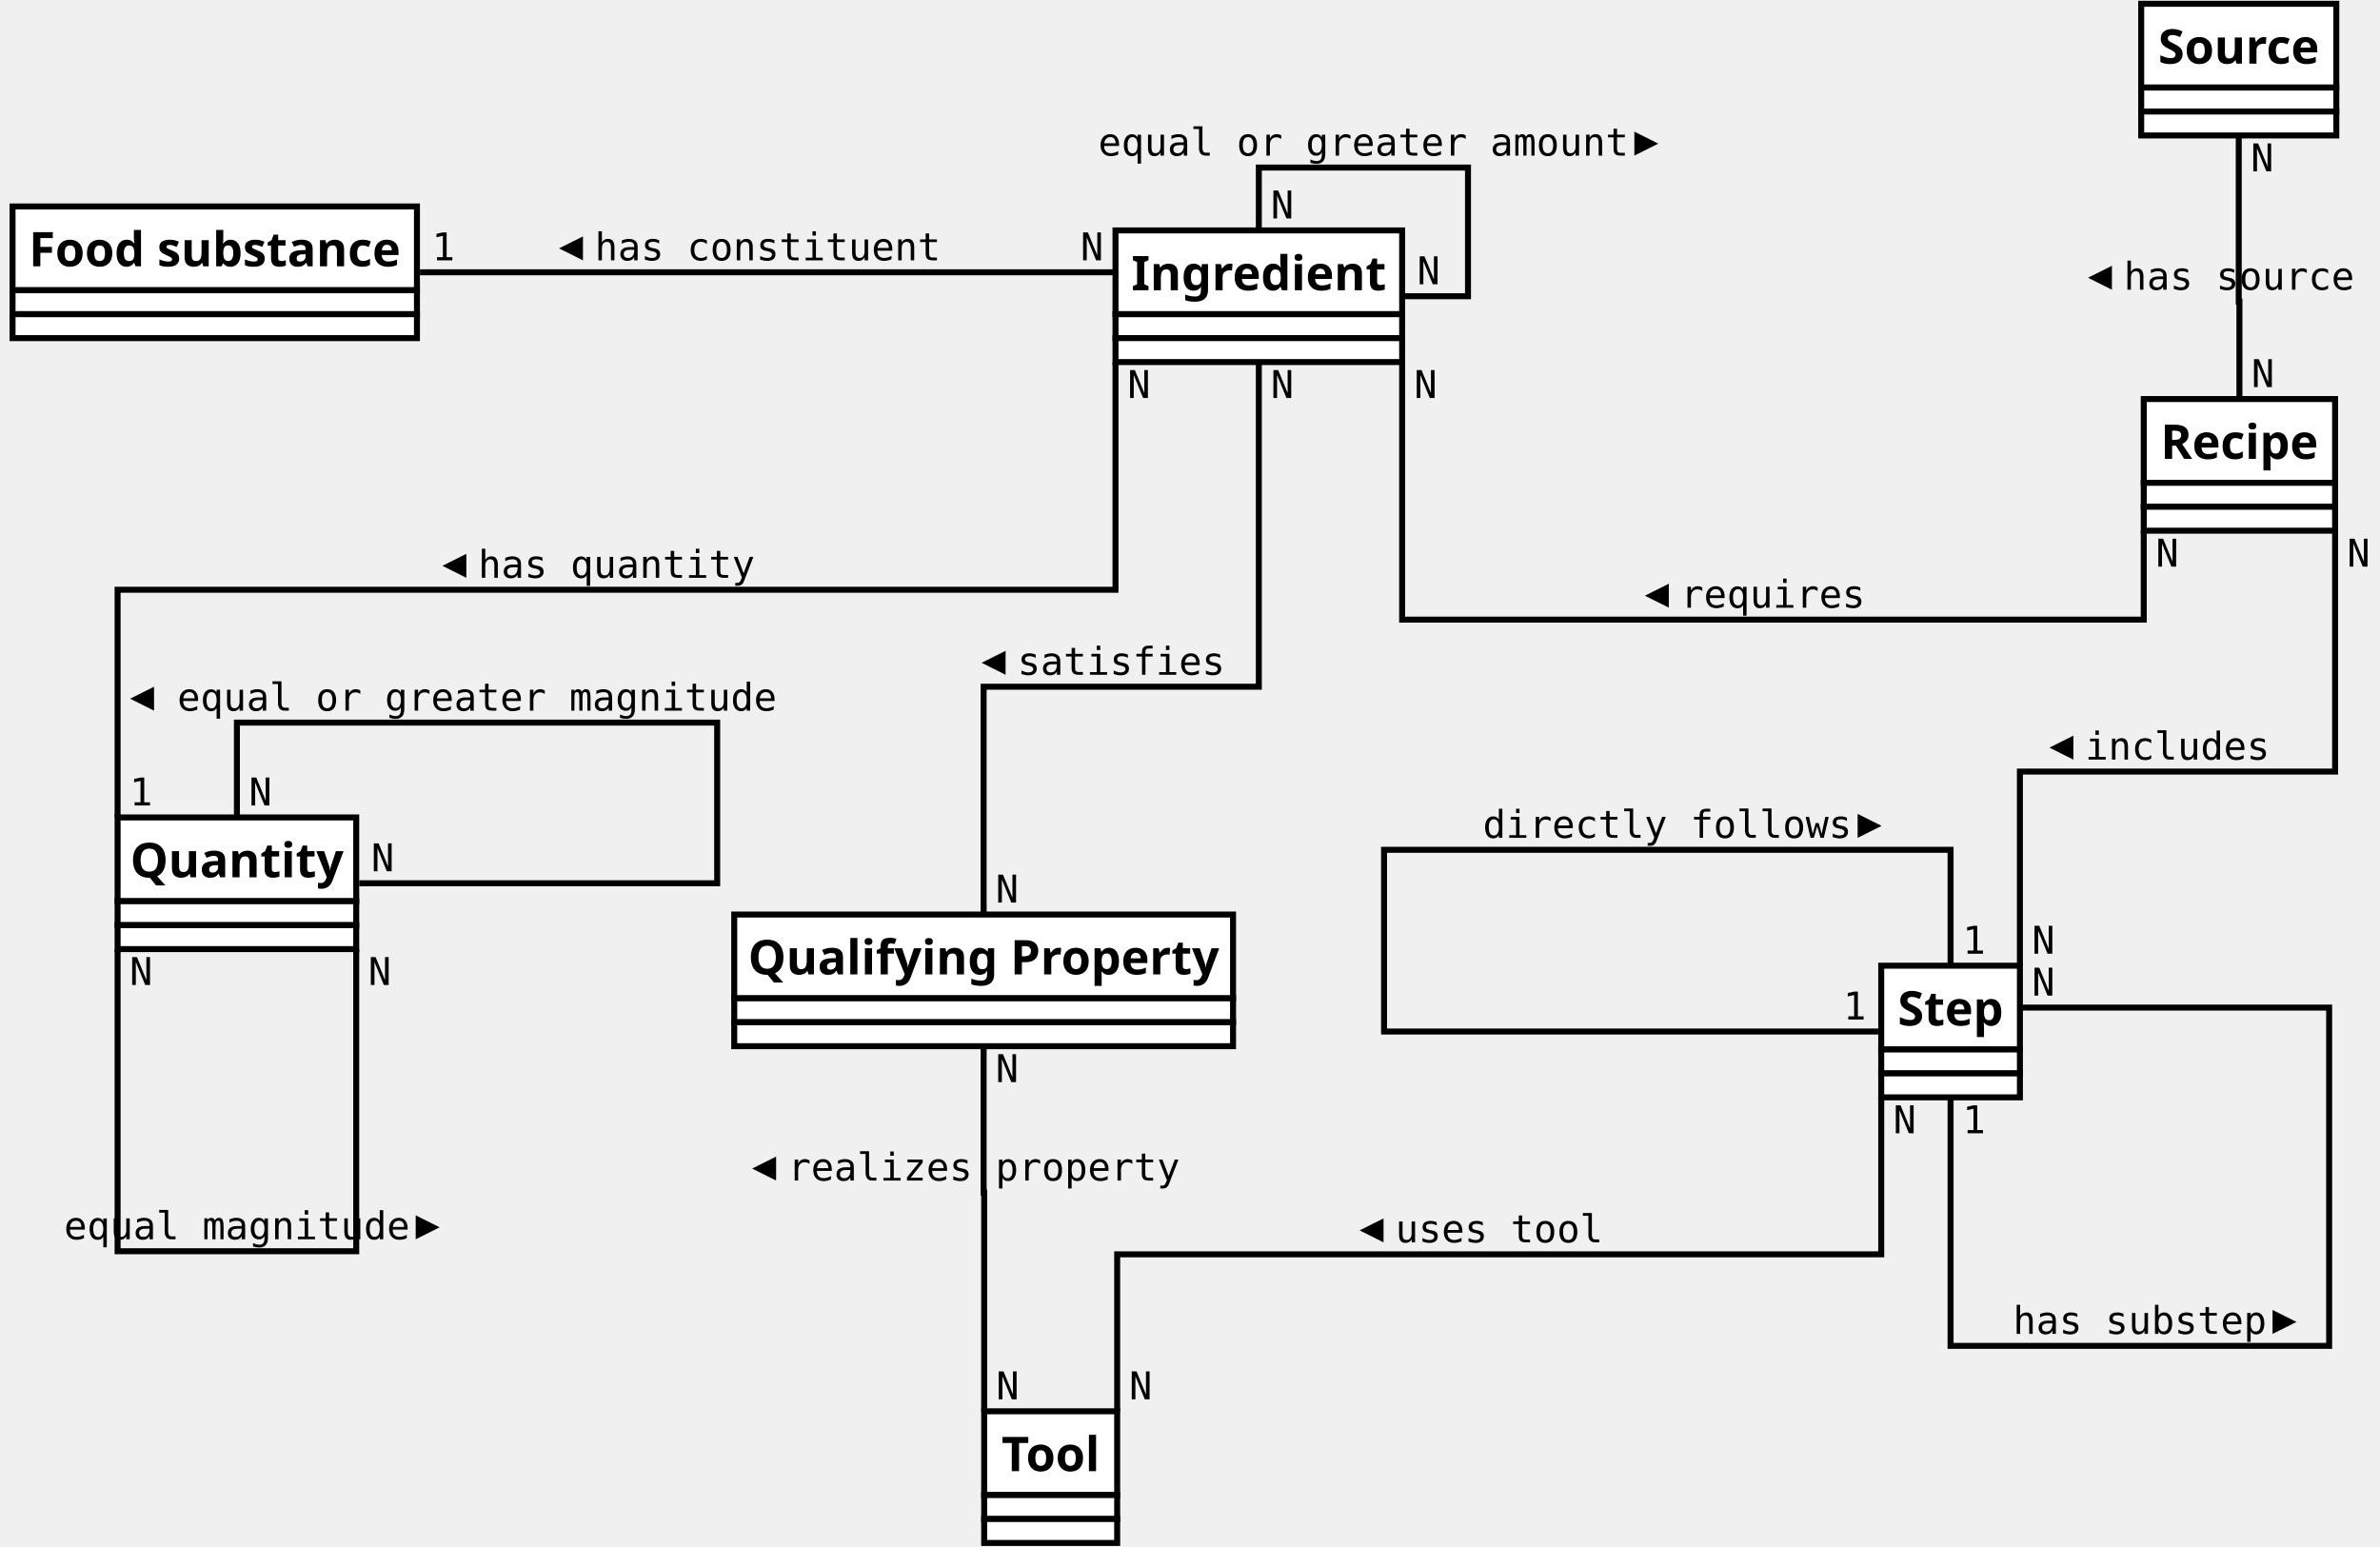
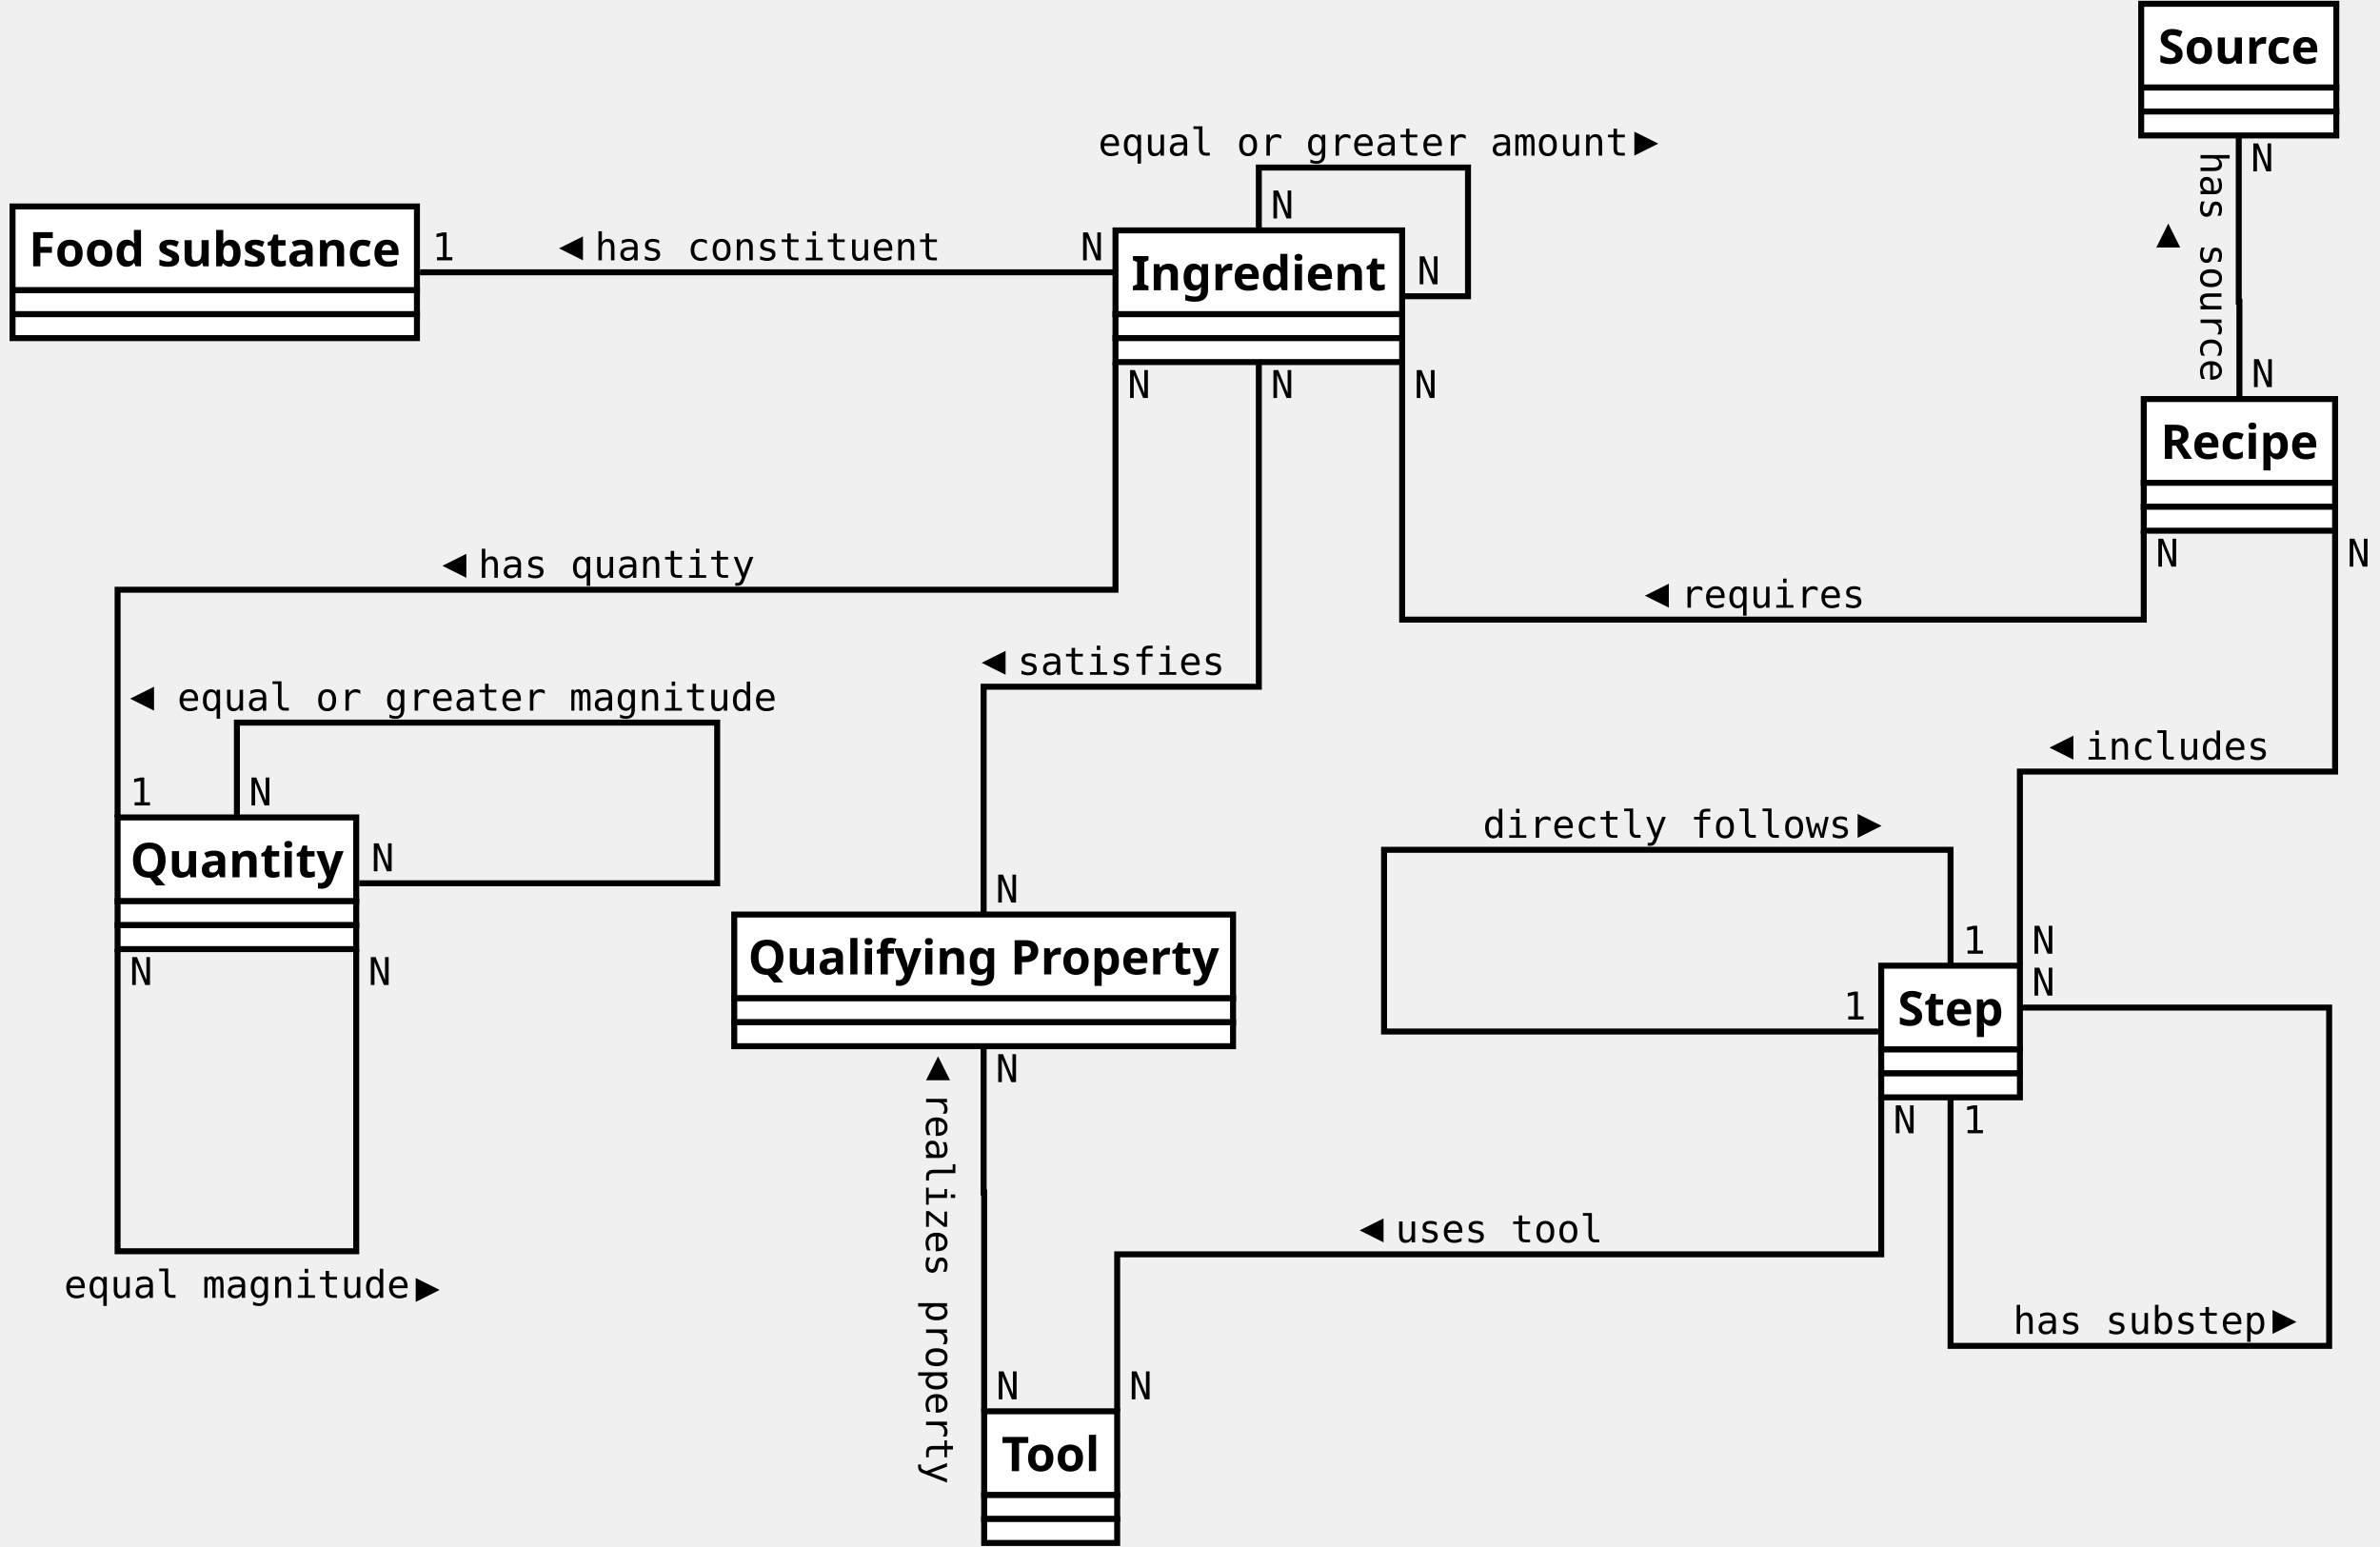
- <svg xmlns="http://www.w3.org/2000/svg" width="40cm" height="26cm" viewBox="21 116 789 517">
-   <g>
-     <rect style="fill: #ffffff" x="22" y="185" width="135.15" height="28" />
-     <rect style="fill: none; fill-opacity:0; stroke-width: 2; stroke: #000000" x="22" y="185" width="135.15" height="28" />
-     <text font-size="16" style="fill: #000000;text-anchor:middle;font-family:sans-serif;font-style:normal;font-weight:700" x="89.575" y="205">Food substance</text>
-     <rect style="fill: #ffffff" x="22" y="213" width="135.15" height="8" />
-     <rect style="fill: none; fill-opacity:0; stroke-width: 2; stroke: #000000" x="22" y="213" width="135.15" height="8" />
-     <rect style="fill: #ffffff" x="22" y="221" width="135.15" height="8" />
-     <rect style="fill: none; fill-opacity:0; stroke-width: 2; stroke: #000000" x="22" y="221" width="135.15" height="8" />
+ <svg xmlns="http://www.w3.org/2000/svg" width="40cm" height="26cm" viewBox="21 116 789 517" version="1.1" id="svg586">
+   <defs id="defs590" />
+   <g id="g316">
+     <rect style="fill: #ffffff" x="22" y="185" width="135.15" height="28" id="rect302" />
+     <rect style="fill: none; fill-opacity:0; stroke-width: 2; stroke: #000000" x="22" y="185" width="135.15" height="28" id="rect304" />
+     <text font-size="16" style="fill: #000000;text-anchor:middle;font-family:sans-serif;font-style:normal;font-weight:700" x="89.575" y="205" id="text306">Food substance</text>
+     <rect style="fill: #ffffff" x="22" y="213" width="135.15" height="8" id="rect308" />
+     <rect style="fill: none; fill-opacity:0; stroke-width: 2; stroke: #000000" x="22" y="213" width="135.15" height="8" id="rect310" />
+     <rect style="fill: #ffffff" x="22" y="221" width="135.15" height="8" id="rect312" />
+     <rect style="fill: none; fill-opacity:0; stroke-width: 2; stroke: #000000" x="22" y="221" width="135.15" height="8" id="rect314" />
  </g>
-   <g>
-     <rect style="fill: #ffffff" x="390.602" y="193" width="95.8" height="28" />
-     <rect style="fill: none; fill-opacity:0; stroke-width: 2; stroke: #000000" x="390.602" y="193" width="95.8" height="28" />
-     <text font-size="16" style="fill: #000000;text-anchor:middle;font-family:sans-serif;font-style:normal;font-weight:700" x="438.502" y="213">Ingredient</text>
-     <rect style="fill: #ffffff" x="390.602" y="221" width="95.8" height="8" />
-     <rect style="fill: none; fill-opacity:0; stroke-width: 2; stroke: #000000" x="390.602" y="221" width="95.8" height="8" />
-     <rect style="fill: #ffffff" x="390.602" y="229" width="95.8" height="8" />
-     <rect style="fill: none; fill-opacity:0; stroke-width: 2; stroke: #000000" x="390.602" y="229" width="95.8" height="8" />
+   <g id="g332">
+     <rect style="fill: #ffffff" x="390.602" y="193" width="95.8" height="28" id="rect318" />
+     <rect style="fill: none; fill-opacity:0; stroke-width: 2; stroke: #000000" x="390.602" y="193" width="95.8" height="28" id="rect320" />
+     <text font-size="16" style="fill: #000000;text-anchor:middle;font-family:sans-serif;font-style:normal;font-weight:700" x="438.502" y="213" id="text322">Ingredient</text>
+     <rect style="fill: #ffffff" x="390.602" y="221" width="95.8" height="8" id="rect324" />
+     <rect style="fill: none; fill-opacity:0; stroke-width: 2; stroke: #000000" x="390.602" y="221" width="95.8" height="8" id="rect326" />
+     <rect style="fill: #ffffff" x="390.602" y="229" width="95.8" height="8" id="rect328" />
+     <rect style="fill: none; fill-opacity:0; stroke-width: 2; stroke: #000000" x="390.602" y="229" width="95.8" height="8" id="rect330" />
  </g>
-   <g>
-     <rect style="fill: #ffffff" x="263.186" y="421.634" width="166.7" height="28" />
-     <rect style="fill: none; fill-opacity:0; stroke-width: 2; stroke: #000000" x="263.186" y="421.634" width="166.7" height="28" />
-     <text font-size="16" style="fill: #000000;text-anchor:middle;font-family:sans-serif;font-style:normal;font-weight:700" x="346.536" y="441.634">Qualifying Property</text>
-     <rect style="fill: #ffffff" x="263.186" y="449.634" width="166.7" height="8" />
-     <rect style="fill: none; fill-opacity:0; stroke-width: 2; stroke: #000000" x="263.186" y="449.634" width="166.7" height="8" />
-     <rect style="fill: #ffffff" x="263.186" y="457.634" width="166.7" height="8" />
-     <rect style="fill: none; fill-opacity:0; stroke-width: 2; stroke: #000000" x="263.186" y="457.634" width="166.7" height="8" />
+   <g id="g348">
+     <rect style="fill: #ffffff" x="263.186" y="421.634" width="166.7" height="28" id="rect334" />
+     <rect style="fill: none; fill-opacity:0; stroke-width: 2; stroke: #000000" x="263.186" y="421.634" width="166.7" height="28" id="rect336" />
+     <text font-size="16" style="fill: #000000;text-anchor:middle;font-family:sans-serif;font-style:normal;font-weight:700" x="346.536" y="441.634" id="text338">Qualifying Property</text>
+     <rect style="fill: #ffffff" x="263.186" y="449.634" width="166.7" height="8" id="rect340" />
+     <rect style="fill: none; fill-opacity:0; stroke-width: 2; stroke: #000000" x="263.186" y="449.634" width="166.7" height="8" id="rect342" />
+     <rect style="fill: #ffffff" x="263.186" y="457.634" width="166.7" height="8" id="rect344" />
+     <rect style="fill: none; fill-opacity:0; stroke-width: 2; stroke: #000000" x="263.186" y="457.634" width="166.7" height="8" id="rect346" />
  </g>
-   <g>
-     <rect style="fill: #ffffff" x="57.108" y="389.182" width="79.75" height="28" />
-     <rect style="fill: none; fill-opacity:0; stroke-width: 2; stroke: #000000" x="57.108" y="389.182" width="79.75" height="28" />
-     <text font-size="16" style="fill: #000000;text-anchor:middle;font-family:sans-serif;font-style:normal;font-weight:700" x="96.983" y="409.182">Quantity</text>
-     <rect style="fill: #ffffff" x="57.108" y="417.182" width="79.75" height="8" />
-     <rect style="fill: none; fill-opacity:0; stroke-width: 2; stroke: #000000" x="57.108" y="417.182" width="79.75" height="8" />
-     <rect style="fill: #ffffff" x="57.108" y="425.182" width="79.75" height="8" />
-     <rect style="fill: none; fill-opacity:0; stroke-width: 2; stroke: #000000" x="57.108" y="425.182" width="79.75" height="8" />
+   <g id="g364">
+     <rect style="fill: #ffffff" x="57.108" y="389.182" width="79.75" height="28" id="rect350" />
+     <rect style="fill: none; fill-opacity:0; stroke-width: 2; stroke: #000000" x="57.108" y="389.182" width="79.75" height="28" id="rect352" />
+     <text font-size="16" style="fill: #000000;text-anchor:middle;font-family:sans-serif;font-style:normal;font-weight:700" x="96.983" y="409.182" id="text354">Quantity</text>
+     <rect style="fill: #ffffff" x="57.108" y="417.182" width="79.75" height="8" id="rect356" />
+     <rect style="fill: none; fill-opacity:0; stroke-width: 2; stroke: #000000" x="57.108" y="417.182" width="79.75" height="8" id="rect358" />
+     <rect style="fill: #ffffff" x="57.108" y="425.182" width="79.75" height="8" id="rect360" />
+     <rect style="fill: none; fill-opacity:0; stroke-width: 2; stroke: #000000" x="57.108" y="425.182" width="79.75" height="8" id="rect362" />
  </g>
-   <g>
-     <rect style="fill: #ffffff" x="734.238" y="249.356" width="63.95" height="28" />
-     <rect style="fill: none; fill-opacity:0; stroke-width: 2; stroke: #000000" x="734.238" y="249.356" width="63.95" height="28" />
-     <text font-size="16" style="fill: #000000;text-anchor:middle;font-family:sans-serif;font-style:normal;font-weight:700" x="766.213" y="269.356">Recipe</text>
-     <rect style="fill: #ffffff" x="734.238" y="277.356" width="63.95" height="8" />
-     <rect style="fill: none; fill-opacity:0; stroke-width: 2; stroke: #000000" x="734.238" y="277.356" width="63.95" height="8" />
-     <rect style="fill: #ffffff" x="734.238" y="285.356" width="63.95" height="8" />
-     <rect style="fill: none; fill-opacity:0; stroke-width: 2; stroke: #000000" x="734.238" y="285.356" width="63.95" height="8" />
+   <g id="g380">
+     <rect style="fill: #ffffff" x="734.238" y="249.356" width="63.95" height="28" id="rect366" />
+     <rect style="fill: none; fill-opacity:0; stroke-width: 2; stroke: #000000" x="734.238" y="249.356" width="63.95" height="28" id="rect368" />
+     <text font-size="16" style="fill: #000000;text-anchor:middle;font-family:sans-serif;font-style:normal;font-weight:700" x="766.213" y="269.356" id="text370">Recipe</text>
+     <rect style="fill: #ffffff" x="734.238" y="277.356" width="63.95" height="8" id="rect372" />
+     <rect style="fill: none; fill-opacity:0; stroke-width: 2; stroke: #000000" x="734.238" y="277.356" width="63.95" height="8" id="rect374" />
+     <rect style="fill: #ffffff" x="734.238" y="285.356" width="63.95" height="8" id="rect376" />
+     <rect style="fill: none; fill-opacity:0; stroke-width: 2; stroke: #000000" x="734.238" y="285.356" width="63.95" height="8" id="rect378" />
  </g>
-   <g>
-     <rect style="fill: #ffffff" x="733.388" y="117.267" width="65.2" height="28" />
-     <rect style="fill: none; fill-opacity:0; stroke-width: 2; stroke: #000000" x="733.388" y="117.267" width="65.2" height="28" />
-     <text font-size="16" style="fill: #000000;text-anchor:middle;font-family:sans-serif;font-style:normal;font-weight:700" x="765.988" y="137.267">Source</text>
-     <rect style="fill: #ffffff" x="733.388" y="145.267" width="65.2" height="8" />
-     <rect style="fill: none; fill-opacity:0; stroke-width: 2; stroke: #000000" x="733.388" y="145.267" width="65.2" height="8" />
-     <rect style="fill: #ffffff" x="733.388" y="153.267" width="65.2" height="8" />
-     <rect style="fill: none; fill-opacity:0; stroke-width: 2; stroke: #000000" x="733.388" y="153.267" width="65.2" height="8" />
+   <g id="g396">
+     <rect style="fill: #ffffff" x="733.388" y="117.267" width="65.2" height="28" id="rect382" />
+     <rect style="fill: none; fill-opacity:0; stroke-width: 2; stroke: #000000" x="733.388" y="117.267" width="65.2" height="28" id="rect384" />
+     <text font-size="16" style="fill: #000000;text-anchor:middle;font-family:sans-serif;font-style:normal;font-weight:700" x="765.988" y="137.267" id="text386">Source</text>
+     <rect style="fill: #ffffff" x="733.388" y="145.267" width="65.2" height="8" id="rect388" />
+     <rect style="fill: none; fill-opacity:0; stroke-width: 2; stroke: #000000" x="733.388" y="145.267" width="65.2" height="8" id="rect390" />
+     <rect style="fill: #ffffff" x="733.388" y="153.267" width="65.2" height="8" id="rect392" />
+     <rect style="fill: none; fill-opacity:0; stroke-width: 2; stroke: #000000" x="733.388" y="153.267" width="65.2" height="8" id="rect394" />
  </g>
-   <g>
-     <rect style="fill: #ffffff" x="646.504" y="438.728" width="46.35" height="28" />
-     <rect style="fill: none; fill-opacity:0; stroke-width: 2; stroke: #000000" x="646.504" y="438.728" width="46.35" height="28" />
-     <text font-size="16" style="fill: #000000;text-anchor:middle;font-family:sans-serif;font-style:normal;font-weight:700" x="669.679" y="458.728">Step</text>
-     <rect style="fill: #ffffff" x="646.504" y="466.728" width="46.35" height="8" />
-     <rect style="fill: none; fill-opacity:0; stroke-width: 2; stroke: #000000" x="646.504" y="466.728" width="46.35" height="8" />
-     <rect style="fill: #ffffff" x="646.504" y="474.728" width="46.35" height="8" />
-     <rect style="fill: none; fill-opacity:0; stroke-width: 2; stroke: #000000" x="646.504" y="474.728" width="46.35" height="8" />
+   <g id="g412">
+     <rect style="fill: #ffffff" x="646.504" y="438.728" width="46.35" height="28" id="rect398" />
+     <rect style="fill: none; fill-opacity:0; stroke-width: 2; stroke: #000000" x="646.504" y="438.728" width="46.35" height="28" id="rect400" />
+     <text font-size="16" style="fill: #000000;text-anchor:middle;font-family:sans-serif;font-style:normal;font-weight:700" x="669.679" y="458.728" id="text402">Step</text>
+     <rect style="fill: #ffffff" x="646.504" y="466.728" width="46.35" height="8" id="rect404" />
+     <rect style="fill: none; fill-opacity:0; stroke-width: 2; stroke: #000000" x="646.504" y="466.728" width="46.35" height="8" id="rect406" />
+     <rect style="fill: #ffffff" x="646.504" y="474.728" width="46.35" height="8" id="rect408" />
+     <rect style="fill: none; fill-opacity:0; stroke-width: 2; stroke: #000000" x="646.504" y="474.728" width="46.35" height="8" id="rect410" />
  </g>
-   <g>
-     <rect style="fill: #ffffff" x="346.714" y="587.646" width="44.45" height="28" />
-     <rect style="fill: none; fill-opacity:0; stroke-width: 2; stroke: #000000" x="346.714" y="587.646" width="44.45" height="28" />
-     <text font-size="16" style="fill: #000000;text-anchor:middle;font-family:sans-serif;font-style:normal;font-weight:700" x="368.939" y="607.646">Tool</text>
-     <rect style="fill: #ffffff" x="346.714" y="615.646" width="44.45" height="8" />
-     <rect style="fill: none; fill-opacity:0; stroke-width: 2; stroke: #000000" x="346.714" y="615.646" width="44.45" height="8" />
-     <rect style="fill: #ffffff" x="346.714" y="623.646" width="44.45" height="8" />
-     <rect style="fill: none; fill-opacity:0; stroke-width: 2; stroke: #000000" x="346.714" y="623.646" width="44.45" height="8" />
+   <g id="g428">
+     <rect style="fill: #ffffff" x="346.714" y="587.646" width="44.45" height="28" id="rect414" />
+     <rect style="fill: none; fill-opacity:0; stroke-width: 2; stroke: #000000" x="346.714" y="587.646" width="44.45" height="28" id="rect416" />
+     <text font-size="16" style="fill: #000000;text-anchor:middle;font-family:sans-serif;font-style:normal;font-weight:700" x="368.939" y="607.646" id="text418">Tool</text>
+     <rect style="fill: #ffffff" x="346.714" y="615.646" width="44.45" height="8" id="rect420" />
+     <rect style="fill: none; fill-opacity:0; stroke-width: 2; stroke: #000000" x="346.714" y="615.646" width="44.45" height="8" id="rect422" />
+     <rect style="fill: #ffffff" x="346.714" y="623.646" width="44.45" height="8" id="rect424" />
+     <rect style="fill: none; fill-opacity:0; stroke-width: 2; stroke: #000000" x="346.714" y="623.646" width="44.45" height="8" id="rect426" />
  </g>
-   <g>
-     <polyline style="fill: none; fill-opacity:0; stroke-width: 2; stroke: #000000" points="645.499,460.728 480.356,460.728 480.356,400 669.678,400 669.678,438.728 " />
-     <text font-size="12.8" style="fill: #000000;text-anchor:middle;font-family:monospace;font-style:normal;font-weight:normal" x="575.017" y="396">directly follows</text>
-     <polygon style="fill: #000000" points="638.617,396 638.617,388 646.617,392 " />
-     <text font-size="12.8" style="fill: #000000;text-anchor:end;font-family:monospace;font-style:normal;font-weight:normal" x="641.499" y="456.728">1</text>
-     <text font-size="12.8" style="fill: #000000;text-anchor:start;font-family:monospace;font-style:normal;font-weight:normal" x="673.678" y="434.728">1</text>
+   <g id="g440">
+     <polyline style="fill: none; fill-opacity:0; stroke-width: 2; stroke: #000000" points="645.499,460.728 480.356,460.728 480.356,400 669.678,400 669.678,438.728 " id="polyline430" />
+     <text font-size="12.8" style="fill: #000000;text-anchor:middle;font-family:monospace;font-style:normal;font-weight:normal" x="575.017" y="396" id="text432">directly follows</text>
+     <polygon style="fill: #000000" points="638.617,396 638.617,388 646.617,392 " id="polygon434" />
+     <text font-size="12.8" style="fill: #000000;text-anchor:end;font-family:monospace;font-style:normal;font-weight:normal" x="641.499" y="456.728" id="text436">1</text>
+     <text font-size="12.8" style="fill: #000000;text-anchor:start;font-family:monospace;font-style:normal;font-weight:normal" x="673.678" y="434.728" id="text438">1</text>
  </g>
-   <g>
-     <polyline style="fill: none; fill-opacity:0; stroke-width: 2; stroke: #000000" points="57.108,433.182 57.108,534.158 136.858,534.158 136.858,433.182 " />
-     <text font-size="12.8" style="fill: #000000;text-anchor:middle;font-family:monospace;font-style:normal;font-weight:normal" x="96.983" y="530.158">equal magnitude</text>
-     <polygon style="fill: #000000" points="156.733,530.158 156.733,522.158 164.733,526.158 " />
-     <text font-size="12.8" style="fill: #000000;text-anchor:start;font-family:monospace;font-style:normal;font-weight:normal" x="61.108" y="445.182">N</text>
-     <text font-size="12.8" style="fill: #000000;text-anchor:start;font-family:monospace;font-style:normal;font-weight:normal" x="140.858" y="445.182">N</text>
+   <polyline id="polyline442" points="57.108,433.182 57.108,534.158 136.858,534.158 136.858,433.182 " style="fill:none;fill-opacity:0;stroke:#000000;stroke-width:2" />
+   <text id="text444" y="549.73" x="96.983" style="font-style:normal;font-weight:normal;font-size:12.8px;font-family:monospace;text-anchor:middle;fill:#000000" font-size="12.8">equal magnitude</text>
+   <polygon id="polygon446" points="156.733,522.158 164.733,526.158 156.733,530.158 " style="fill:#000000" transform="translate(0,20.93923)" />
+   <text id="text448" y="445.182" x="61.108" style="font-style:normal;font-weight:normal;font-size:12.8px;font-family:monospace;text-anchor:start;fill:#000000" font-size="12.8">N</text>
+   <text id="text450" y="445.182" x="140.858" style="font-style:normal;font-weight:normal;font-size:12.8px;font-family:monospace;text-anchor:start;fill:#000000" font-size="12.8">N</text>
+   <g id="g464">
+     <polyline style="fill: none; fill-opacity:0; stroke-width: 2; stroke: #000000" points="438.502,193 438.502,172 508.408,172 508.408,215 487.399,215 " id="polyline454" />
+     <text font-size="12.8" style="fill: #000000;text-anchor:middle;font-family:monospace;font-style:normal;font-weight:normal" x="473.455" y="168" id="text456">equal or greater amount</text>
+     <polygon style="fill: #000000" points="564.005,168 564.005,160 572.005,164 " id="polygon458" />
+     <text font-size="12.8" style="fill: #000000;text-anchor:start;font-family:monospace;font-style:normal;font-weight:normal" x="442.502" y="189" id="text460">N</text>
+     <text font-size="12.8" style="fill: #000000;text-anchor:start;font-family:monospace;font-style:normal;font-weight:normal" x="491.399" y="211" id="text462">N</text>
  </g>
-   <g>
-     <polyline style="fill: none; fill-opacity:0; stroke-width: 2; stroke: #000000" points="438.502,193 438.502,172 508.408,172 508.408,215 487.399,215 " />
-     <text font-size="12.8" style="fill: #000000;text-anchor:middle;font-family:monospace;font-style:normal;font-weight:normal" x="473.455" y="168">equal or greater amount</text>
-     <polygon style="fill: #000000" points="564.005,168 564.005,160 572.005,164 " />
-     <text font-size="12.8" style="fill: #000000;text-anchor:start;font-family:monospace;font-style:normal;font-weight:normal" x="442.502" y="189">N</text>
-     <text font-size="12.8" style="fill: #000000;text-anchor:start;font-family:monospace;font-style:normal;font-weight:normal" x="491.399" y="211">N</text>
+   <g id="g476">
+     <polyline style="fill: none; fill-opacity:0; stroke-width: 2; stroke: #000000" points="96.983,389.182 96.983,357.496 257.486,357.496 257.486,411.182 137.863,411.182 " id="polyline466" />
+     <text font-size="12.8" style="fill: #000000;text-anchor:middle;font-family:monospace;font-style:normal;font-weight:normal" x="177.235" y="353.496" id="text468">equal or greater magnitude </text>
+     <polygon style="fill: #000000" points="69.285,353.496 69.285,345.496 61.285,349.496 " id="polygon470" />
+     <text font-size="12.8" style="fill: #000000;text-anchor:start;font-family:monospace;font-style:normal;font-weight:normal" x="100.983" y="385.182" id="text472">N</text>
+     <text font-size="12.8" style="fill: #000000;text-anchor:start;font-family:monospace;font-style:normal;font-weight:normal" x="141.863" y="407.182" id="text474">N</text>
  </g>
-   <g>
-     <polyline style="fill: none; fill-opacity:0; stroke-width: 2; stroke: #000000" points="96.983,389.182 96.983,357.496 257.486,357.496 257.486,411.182 137.863,411.182 " />
-     <text font-size="12.8" style="fill: #000000;text-anchor:middle;font-family:monospace;font-style:normal;font-weight:normal" x="177.235" y="353.496">equal or greater magnitude </text>
-     <polygon style="fill: #000000" points="69.285,353.496 69.285,345.496 61.285,349.496 " />
-     <text font-size="12.8" style="fill: #000000;text-anchor:start;font-family:monospace;font-style:normal;font-weight:normal" x="100.983" y="385.182">N</text>
-     <text font-size="12.8" style="fill: #000000;text-anchor:start;font-family:monospace;font-style:normal;font-weight:normal" x="141.863" y="407.182">N</text>
+   <g id="g488">
+     <polyline style="fill: none; fill-opacity:0; stroke-width: 2; stroke: #000000" points="158.158,207 159.158,207 389.602,207 390.602,207 " id="polyline478" />
+     <text font-size="12.8" style="fill: #000000;text-anchor:middle;font-family:monospace;font-style:normal;font-weight:normal" x="274.38" y="203" id="text480">has constituent</text>
+     <polygon style="fill: #000000" points="212.63,203 212.63,195 204.63,199 " id="polygon482" />
+     <text font-size="12.8" style="fill: #000000;text-anchor:start;font-family:monospace;font-style:normal;font-weight:normal" x="162.158" y="203" id="text484">1</text>
+     <text font-size="12.8" style="fill: #000000;text-anchor:end;font-family:monospace;font-style:normal;font-weight:normal" x="386.602" y="203" id="text486">N</text>
  </g>
-   <g>
-     <polyline style="fill: none; fill-opacity:0; stroke-width: 2; stroke: #000000" points="158.158,207 159.158,207 389.602,207 390.602,207 " />
-     <text font-size="12.8" style="fill: #000000;text-anchor:middle;font-family:monospace;font-style:normal;font-weight:normal" x="274.38" y="203">has constituent</text>
-     <polygon style="fill: #000000" points="212.63,203 212.63,195 204.63,199 " />
-     <text font-size="12.8" style="fill: #000000;text-anchor:start;font-family:monospace;font-style:normal;font-weight:normal" x="162.158" y="203">1</text>
-     <text font-size="12.8" style="fill: #000000;text-anchor:end;font-family:monospace;font-style:normal;font-weight:normal" x="386.602" y="203">N</text>
+   <g id="g500">
+     <polyline style="fill: none; fill-opacity:0; stroke-width: 2; stroke: #000000" points="390.602,237 390.602,313.091 57.108,313.091 57.108,389.182 " id="polyline490" />
+     <text font-size="12.8" style="fill: #000000;text-anchor:middle;font-family:monospace;font-style:normal;font-weight:normal" x="223.855" y="309.091" id="text492">has quantity</text>
+     <polygon style="fill: #000000" points="173.655,309.091 173.655,301.091 165.655,305.091 " id="polygon494" />
+     <text font-size="12.8" style="fill: #000000;text-anchor:start;font-family:monospace;font-style:normal;font-weight:normal" x="394.602" y="249" id="text496">N</text>
+     <text font-size="12.8" style="fill: #000000;text-anchor:start;font-family:monospace;font-style:normal;font-weight:normal" x="61.108" y="385.182" id="text498">1</text>
  </g>
-   <g>
-     <polyline style="fill: none; fill-opacity:0; stroke-width: 2; stroke: #000000" points="390.602,237 390.602,313.091 57.108,313.091 57.108,389.182 " />
-     <text font-size="12.8" style="fill: #000000;text-anchor:middle;font-family:monospace;font-style:normal;font-weight:normal" x="223.855" y="309.091">has quantity</text>
-     <polygon style="fill: #000000" points="173.655,309.091 173.655,301.091 165.655,305.091 " />
-     <text font-size="12.8" style="fill: #000000;text-anchor:start;font-family:monospace;font-style:normal;font-weight:normal" x="394.602" y="249">N</text>
-     <text font-size="12.8" style="fill: #000000;text-anchor:start;font-family:monospace;font-style:normal;font-weight:normal" x="61.108" y="385.182">1</text>
+   <polyline id="polyline502" points="766.214,249.356 766.214,216.82 765.988,216.82 765.988,161.267 " style="fill:none;fill-opacity:0;stroke:#000000;stroke-width:2" />
+   <text id="text504" y="-753.219" x="205.123" style="font-style:normal;font-weight:normal;font-size:12.8px;font-family:monospace;text-anchor:middle;fill:#000000" font-size="12.8" transform="rotate(90)">has source</text>
+   <polygon id="polygon506" points="723.601,204.82 715.601,208.82 723.601,212.82 " style="fill:#000000" transform="rotate(90,738.0677,213.1865)" />
+   <text id="text508" y="245.356" x="770.214" style="font-style:normal;font-weight:normal;font-size:12.8px;font-family:monospace;text-anchor:start;fill:#000000" font-size="12.8">N</text>
+   <text id="text510" y="173.267" x="769.988" style="font-style:normal;font-weight:normal;font-size:12.8px;font-family:monospace;text-anchor:start;fill:#000000" font-size="12.8">N</text>
+   <g id="g524">
+     <polyline style="fill: none; fill-opacity:0; stroke-width: 2; stroke: #000000" points="692.854,452.728 796.196,452.728 796.196,565.782 669.678,565.782 669.678,482.728 " id="polyline514" />
+     <text font-size="12.8" style="fill: #000000;text-anchor:middle;font-family:monospace;font-style:normal;font-weight:normal" x="732.937" y="561.782" id="text516">has substep</text>
+     <polygon style="fill: #000000" points="777.287,561.782 777.287,553.782 785.287,557.782 " id="polygon518" />
+     <text font-size="12.8" style="fill: #000000;text-anchor:start;font-family:monospace;font-style:normal;font-weight:normal" x="696.854" y="448.728" id="text520">N</text>
+     <text font-size="12.8" style="fill: #000000;text-anchor:start;font-family:monospace;font-style:normal;font-weight:normal" x="673.678" y="494.728" id="text522">1</text>
  </g>
-   <g>
-     <polyline style="fill: none; fill-opacity:0; stroke-width: 2; stroke: #000000" points="766.214,249.356 766.214,216.82 765.988,216.82 765.988,161.267 " />
-     <text font-size="12.8" style="fill: #000000;text-anchor:middle;font-family:monospace;font-style:normal;font-weight:normal" x="766.101" y="212.82">has source</text>
-     <polygon style="fill: #000000" points="723.601,212.82 723.601,204.82 715.601,208.82 " />
-     <text font-size="12.8" style="fill: #000000;text-anchor:start;font-family:monospace;font-style:normal;font-weight:normal" x="770.214" y="245.356">N</text>
-     <text font-size="12.8" style="fill: #000000;text-anchor:start;font-family:monospace;font-style:normal;font-weight:normal" x="769.988" y="173.267">N</text>
+   <g id="g536">
+     <polyline style="fill: none; fill-opacity:0; stroke-width: 2; stroke: #000000" points="798.188,293.356 798.188,373.854 692.854,373.854 692.854,438.728 " id="polyline526" />
+     <text font-size="12.8" style="fill: #000000;text-anchor:middle;font-family:monospace;font-style:normal;font-weight:normal" x="745.521" y="369.854" id="text528">includes</text>
+     <polygon style="fill: #000000" points="710.721,369.854 710.721,361.854 702.721,365.854 " id="polygon530" />
+     <text font-size="12.8" style="fill: #000000;text-anchor:start;font-family:monospace;font-style:normal;font-weight:normal" x="802.188" y="305.356" id="text532">N</text>
+     <text font-size="12.8" style="fill: #000000;text-anchor:start;font-family:monospace;font-style:normal;font-weight:normal" x="696.854" y="434.728" id="text534">N</text>
  </g>
-   <g>
-     <polyline style="fill: none; fill-opacity:0; stroke-width: 2; stroke: #000000" points="692.854,452.728 796.196,452.728 796.196,565.782 669.678,565.782 669.678,482.728 " />
-     <text font-size="12.8" style="fill: #000000;text-anchor:middle;font-family:monospace;font-style:normal;font-weight:normal" x="732.937" y="561.782">has substep</text>
-     <polygon style="fill: #000000" points="777.287,561.782 777.287,553.782 785.287,557.782 " />
-     <text font-size="12.8" style="fill: #000000;text-anchor:start;font-family:monospace;font-style:normal;font-weight:normal" x="696.854" y="448.728">N</text>
-     <text font-size="12.8" style="fill: #000000;text-anchor:start;font-family:monospace;font-style:normal;font-weight:normal" x="673.678" y="494.728">1</text>
+   <polyline id="polyline538" points="346.714,587.646 346.714,514.528 346.536,514.528 346.536,465.634 " style="fill:none;fill-opacity:0;stroke:#000000;stroke-width:2" />
+   <g id="g611" transform="rotate(90,318.9955,518.8347)">
+     <text font-size="12.8" style="font-style:normal;font-weight:normal;font-size:12.8px;font-family:monospace;text-anchor:middle;fill:#000000" x="346.625" y="510.528" id="text540">realizes property</text>
+     <polygon style="fill:#000000" points="277.175,510.528 277.175,502.528 269.175,506.528 " id="polygon542" />
  </g>
-   <g>
-     <polyline style="fill: none; fill-opacity:0; stroke-width: 2; stroke: #000000" points="798.188,293.356 798.188,373.854 692.854,373.854 692.854,438.728 " />
-     <text font-size="12.8" style="fill: #000000;text-anchor:middle;font-family:monospace;font-style:normal;font-weight:normal" x="745.521" y="369.854">includes</text>
-     <polygon style="fill: #000000" points="710.721,369.854 710.721,361.854 702.721,365.854 " />
-     <text font-size="12.8" style="fill: #000000;text-anchor:start;font-family:monospace;font-style:normal;font-weight:normal" x="802.188" y="305.356">N</text>
-     <text font-size="12.8" style="fill: #000000;text-anchor:start;font-family:monospace;font-style:normal;font-weight:normal" x="696.854" y="434.728">N</text>
+   <text id="text544" y="583.646" x="350.714" style="font-style:normal;font-weight:normal;font-size:12.8px;font-family:monospace;text-anchor:start;fill:#000000" font-size="12.8">N</text>
+   <text id="text546" y="477.634" x="350.536" style="font-style:normal;font-weight:normal;font-size:12.8px;font-family:monospace;text-anchor:start;fill:#000000" font-size="12.8">N</text>
+   <g id="g560">
+     <polyline style="fill: none; fill-opacity:0; stroke-width: 2; stroke: #000000" points="734.238,293.356 734.238,323.078 486.402,323.078 486.402,237 " id="polyline550" />
+     <text font-size="12.8" style="fill: #000000;text-anchor:middle;font-family:monospace;font-style:normal;font-weight:normal" x="610.32" y="319.078" id="text552">requires</text>
+     <polygon style="fill: #000000" points="575.52,319.078 575.52,311.078 567.52,315.078 " id="polygon554" />
+     <text font-size="12.8" style="fill: #000000;text-anchor:start;font-family:monospace;font-style:normal;font-weight:normal" x="738.238" y="305.356" id="text556">N</text>
+     <text font-size="12.8" style="fill: #000000;text-anchor:start;font-family:monospace;font-style:normal;font-weight:normal" x="490.402" y="249" id="text558">N</text>
  </g>
-   <g>
-     <polyline style="fill: none; fill-opacity:0; stroke-width: 2; stroke: #000000" points="346.714,587.646 346.714,514.528 346.536,514.528 346.536,465.634 " />
-     <text font-size="12.8" style="fill: #000000;text-anchor:middle;font-family:monospace;font-style:normal;font-weight:normal" x="346.625" y="510.528">realizes property</text>
-     <polygon style="fill: #000000" points="277.175,510.528 277.175,502.528 269.175,506.528 " />
-     <text font-size="12.8" style="fill: #000000;text-anchor:start;font-family:monospace;font-style:normal;font-weight:normal" x="350.714" y="583.646">N</text>
-     <text font-size="12.8" style="fill: #000000;text-anchor:start;font-family:monospace;font-style:normal;font-weight:normal" x="350.536" y="477.634">N</text>
+   <g id="g572">
+     <polyline style="fill: none; fill-opacity:0; stroke-width: 2; stroke: #000000" points="391.164,587.646 391.164,535.187 646.504,535.187 646.504,482.728 " id="polyline562" />
+     <text font-size="12.8" style="fill: #000000;text-anchor:middle;font-family:monospace;font-style:normal;font-weight:normal" x="518.834" y="531.187" id="text564">uses tool</text>
+     <polygon style="fill: #000000" points="480.184,531.187 480.184,523.187 472.184,527.187 " id="polygon566" />
+     <text font-size="12.8" style="fill: #000000;text-anchor:start;font-family:monospace;font-style:normal;font-weight:normal" x="395.164" y="583.646" id="text568">N</text>
+     <text font-size="12.8" style="fill: #000000;text-anchor:start;font-family:monospace;font-style:normal;font-weight:normal" x="650.504" y="494.728" id="text570">N</text>
  </g>
-   <g>
-     <polyline style="fill: none; fill-opacity:0; stroke-width: 2; stroke: #000000" points="734.238,293.356 734.238,323.078 486.402,323.078 486.402,237 " />
-     <text font-size="12.8" style="fill: #000000;text-anchor:middle;font-family:monospace;font-style:normal;font-weight:normal" x="610.32" y="319.078">requires</text>
-     <polygon style="fill: #000000" points="575.52,319.078 575.52,311.078 567.52,315.078 " />
-     <text font-size="12.8" style="fill: #000000;text-anchor:start;font-family:monospace;font-style:normal;font-weight:normal" x="738.238" y="305.356">N</text>
-     <text font-size="12.8" style="fill: #000000;text-anchor:start;font-family:monospace;font-style:normal;font-weight:normal" x="490.402" y="249">N</text>
-   </g>
-   <g>
-     <polyline style="fill: none; fill-opacity:0; stroke-width: 2; stroke: #000000" points="391.164,587.646 391.164,535.187 646.504,535.187 646.504,482.728 " />
-     <text font-size="12.8" style="fill: #000000;text-anchor:middle;font-family:monospace;font-style:normal;font-weight:normal" x="518.834" y="531.187">uses tool</text>
-     <polygon style="fill: #000000" points="480.184,531.187 480.184,523.187 472.184,527.187 " />
-     <text font-size="12.8" style="fill: #000000;text-anchor:start;font-family:monospace;font-style:normal;font-weight:normal" x="395.164" y="583.646">N</text>
-     <text font-size="12.8" style="fill: #000000;text-anchor:start;font-family:monospace;font-style:normal;font-weight:normal" x="650.504" y="494.728">N</text>
-   </g>
-   <g>
-     <polyline style="fill: none; fill-opacity:0; stroke-width: 2; stroke: #000000" points="438.502,237 438.502,345.5 346.536,345.5 346.536,421.634 " />
-     <text font-size="12.8" style="fill: #000000;text-anchor:middle;font-family:monospace;font-style:normal;font-weight:normal" x="392.519" y="341.5">satisfies</text>
-     <polygon style="fill: #000000" points="353.869,341.5 353.869,333.5 345.869,337.5 " />
-     <text font-size="12.8" style="fill: #000000;text-anchor:start;font-family:monospace;font-style:normal;font-weight:normal" x="442.502" y="249">N</text>
-     <text font-size="12.8" style="fill: #000000;text-anchor:start;font-family:monospace;font-style:normal;font-weight:normal" x="350.536" y="417.634">N</text>
+   <g id="g584">
+     <polyline style="fill: none; fill-opacity:0; stroke-width: 2; stroke: #000000" points="438.502,237 438.502,345.5 346.536,345.5 346.536,421.634 " id="polyline574" />
+     <text font-size="12.8" style="fill: #000000;text-anchor:middle;font-family:monospace;font-style:normal;font-weight:normal" x="392.519" y="341.5" id="text576">satisfies</text>
+     <polygon style="fill: #000000" points="353.869,341.5 353.869,333.5 345.869,337.5 " id="polygon578" />
+     <text font-size="12.8" style="fill: #000000;text-anchor:start;font-family:monospace;font-style:normal;font-weight:normal" x="442.502" y="249" id="text580">N</text>
+     <text font-size="12.8" style="fill: #000000;text-anchor:start;font-family:monospace;font-style:normal;font-weight:normal" x="350.536" y="417.634" id="text582">N</text>
  </g>
</svg>
